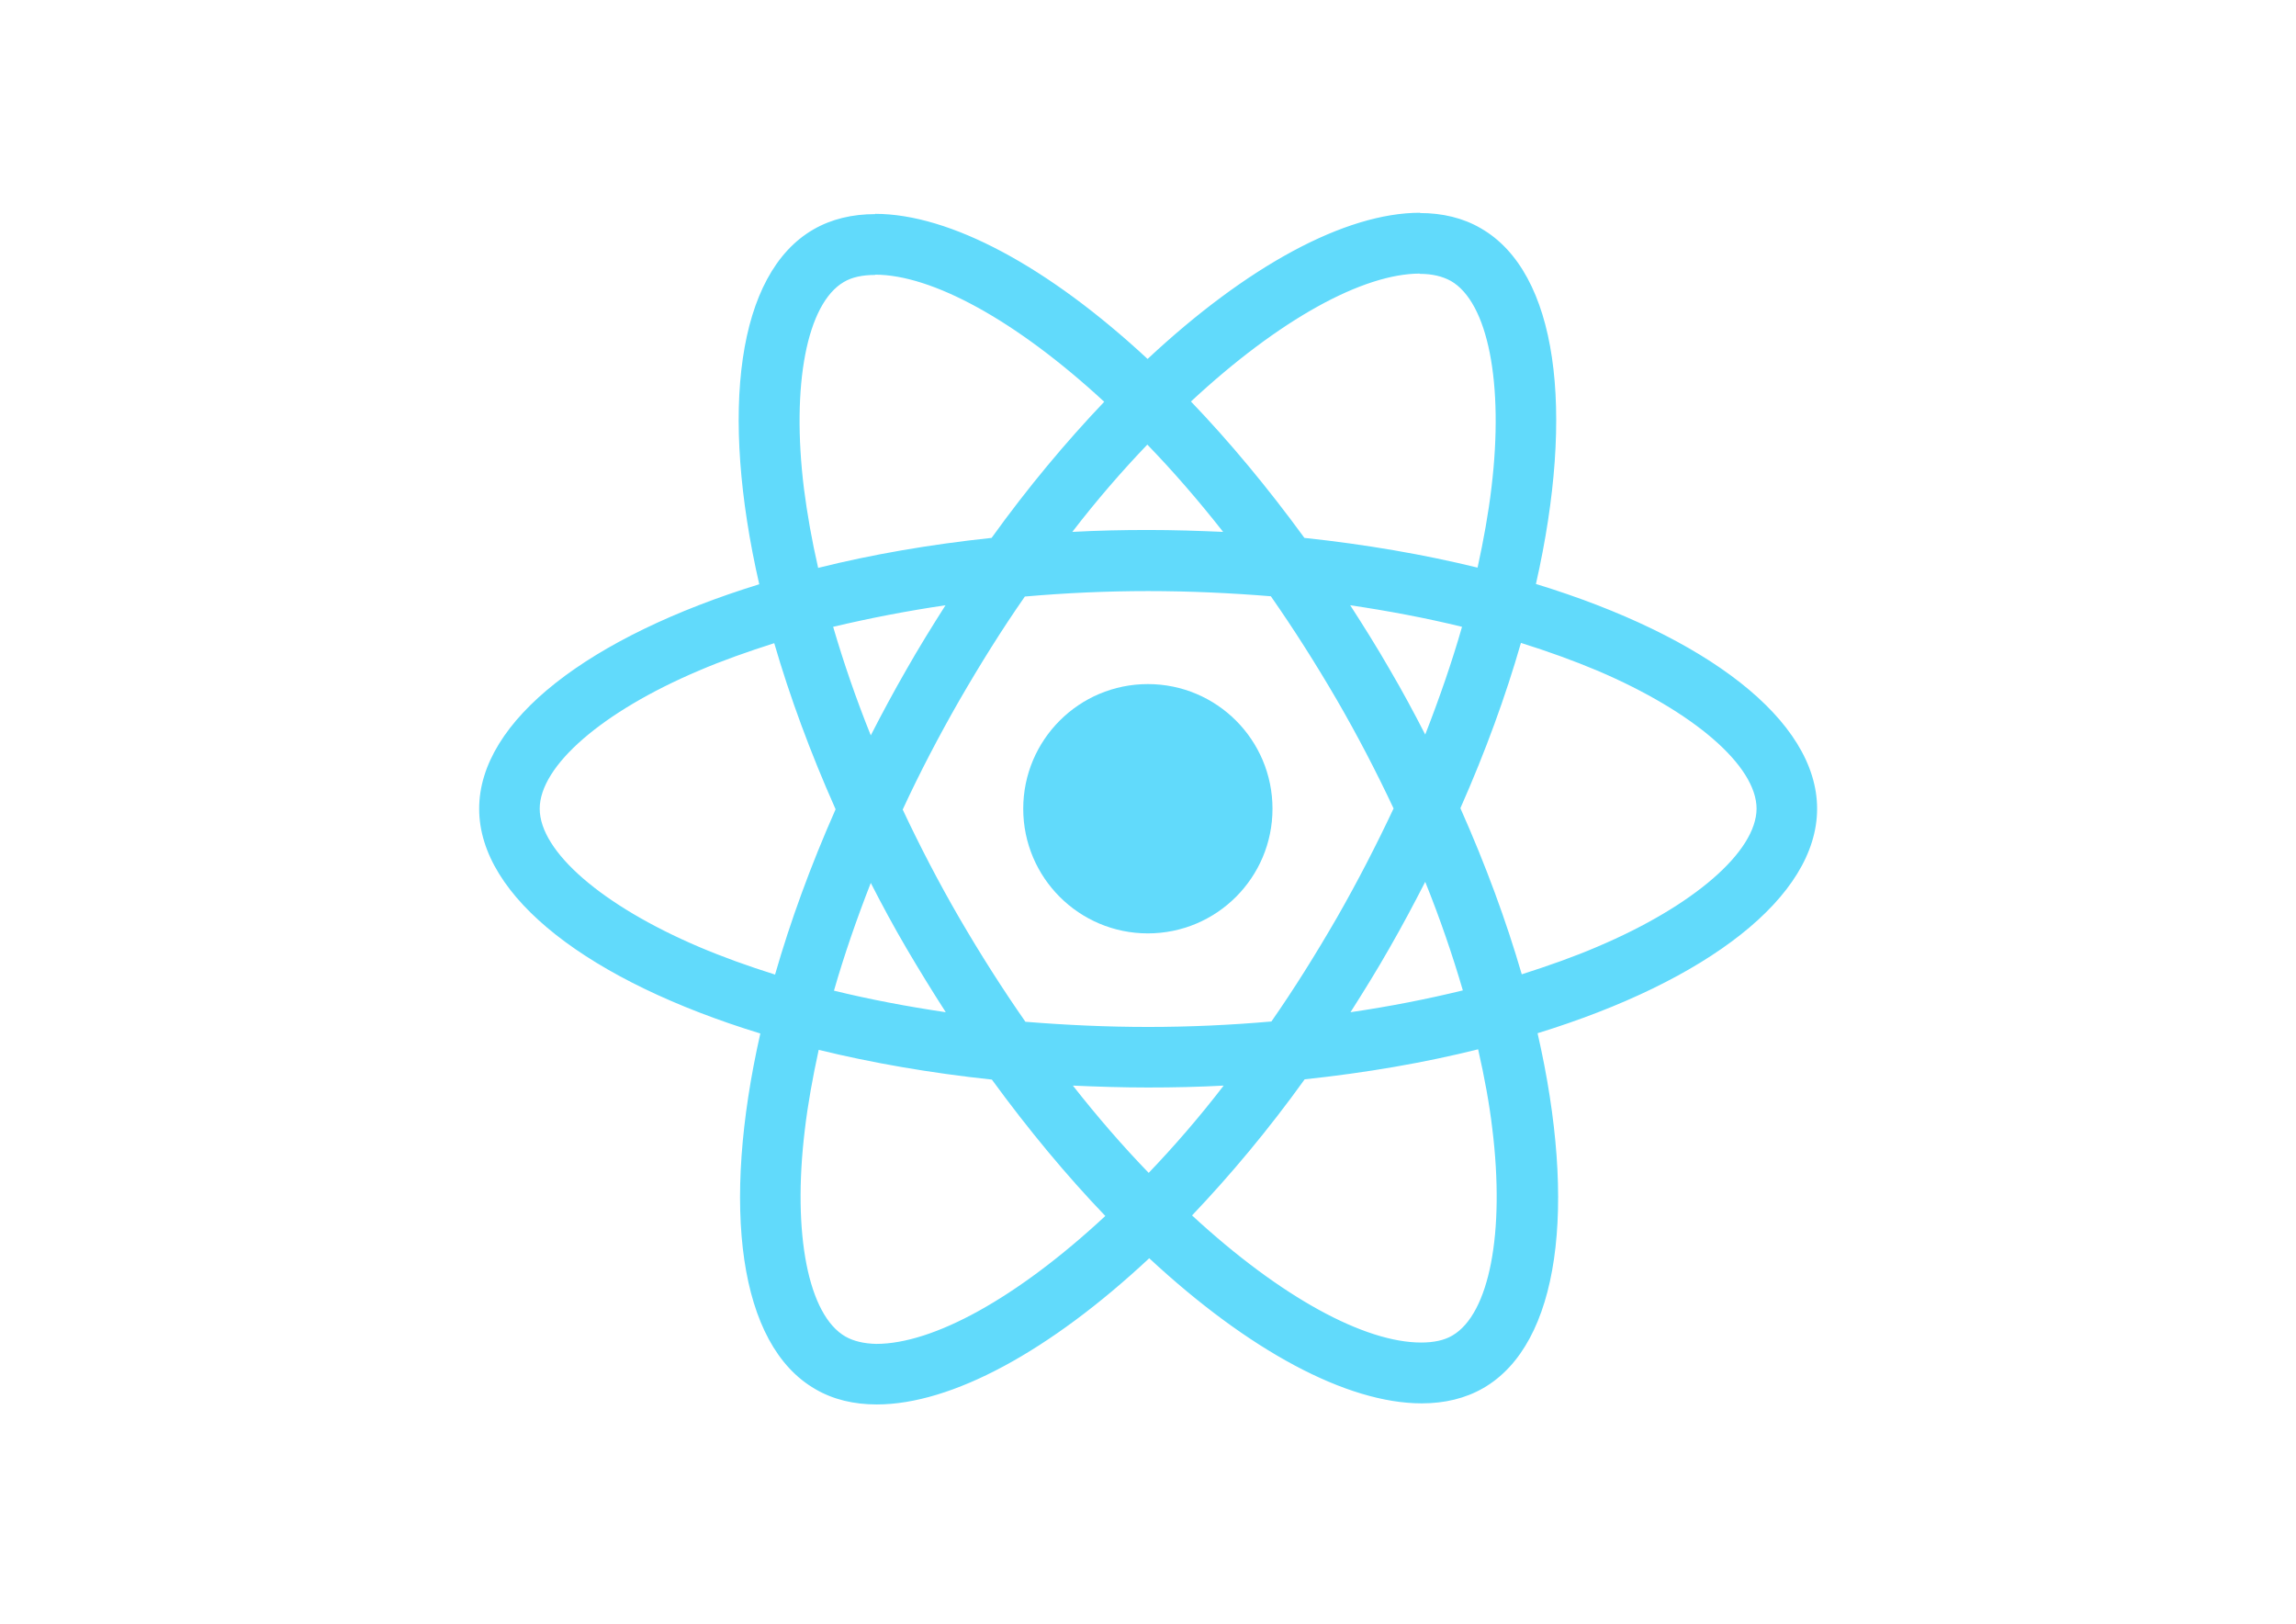
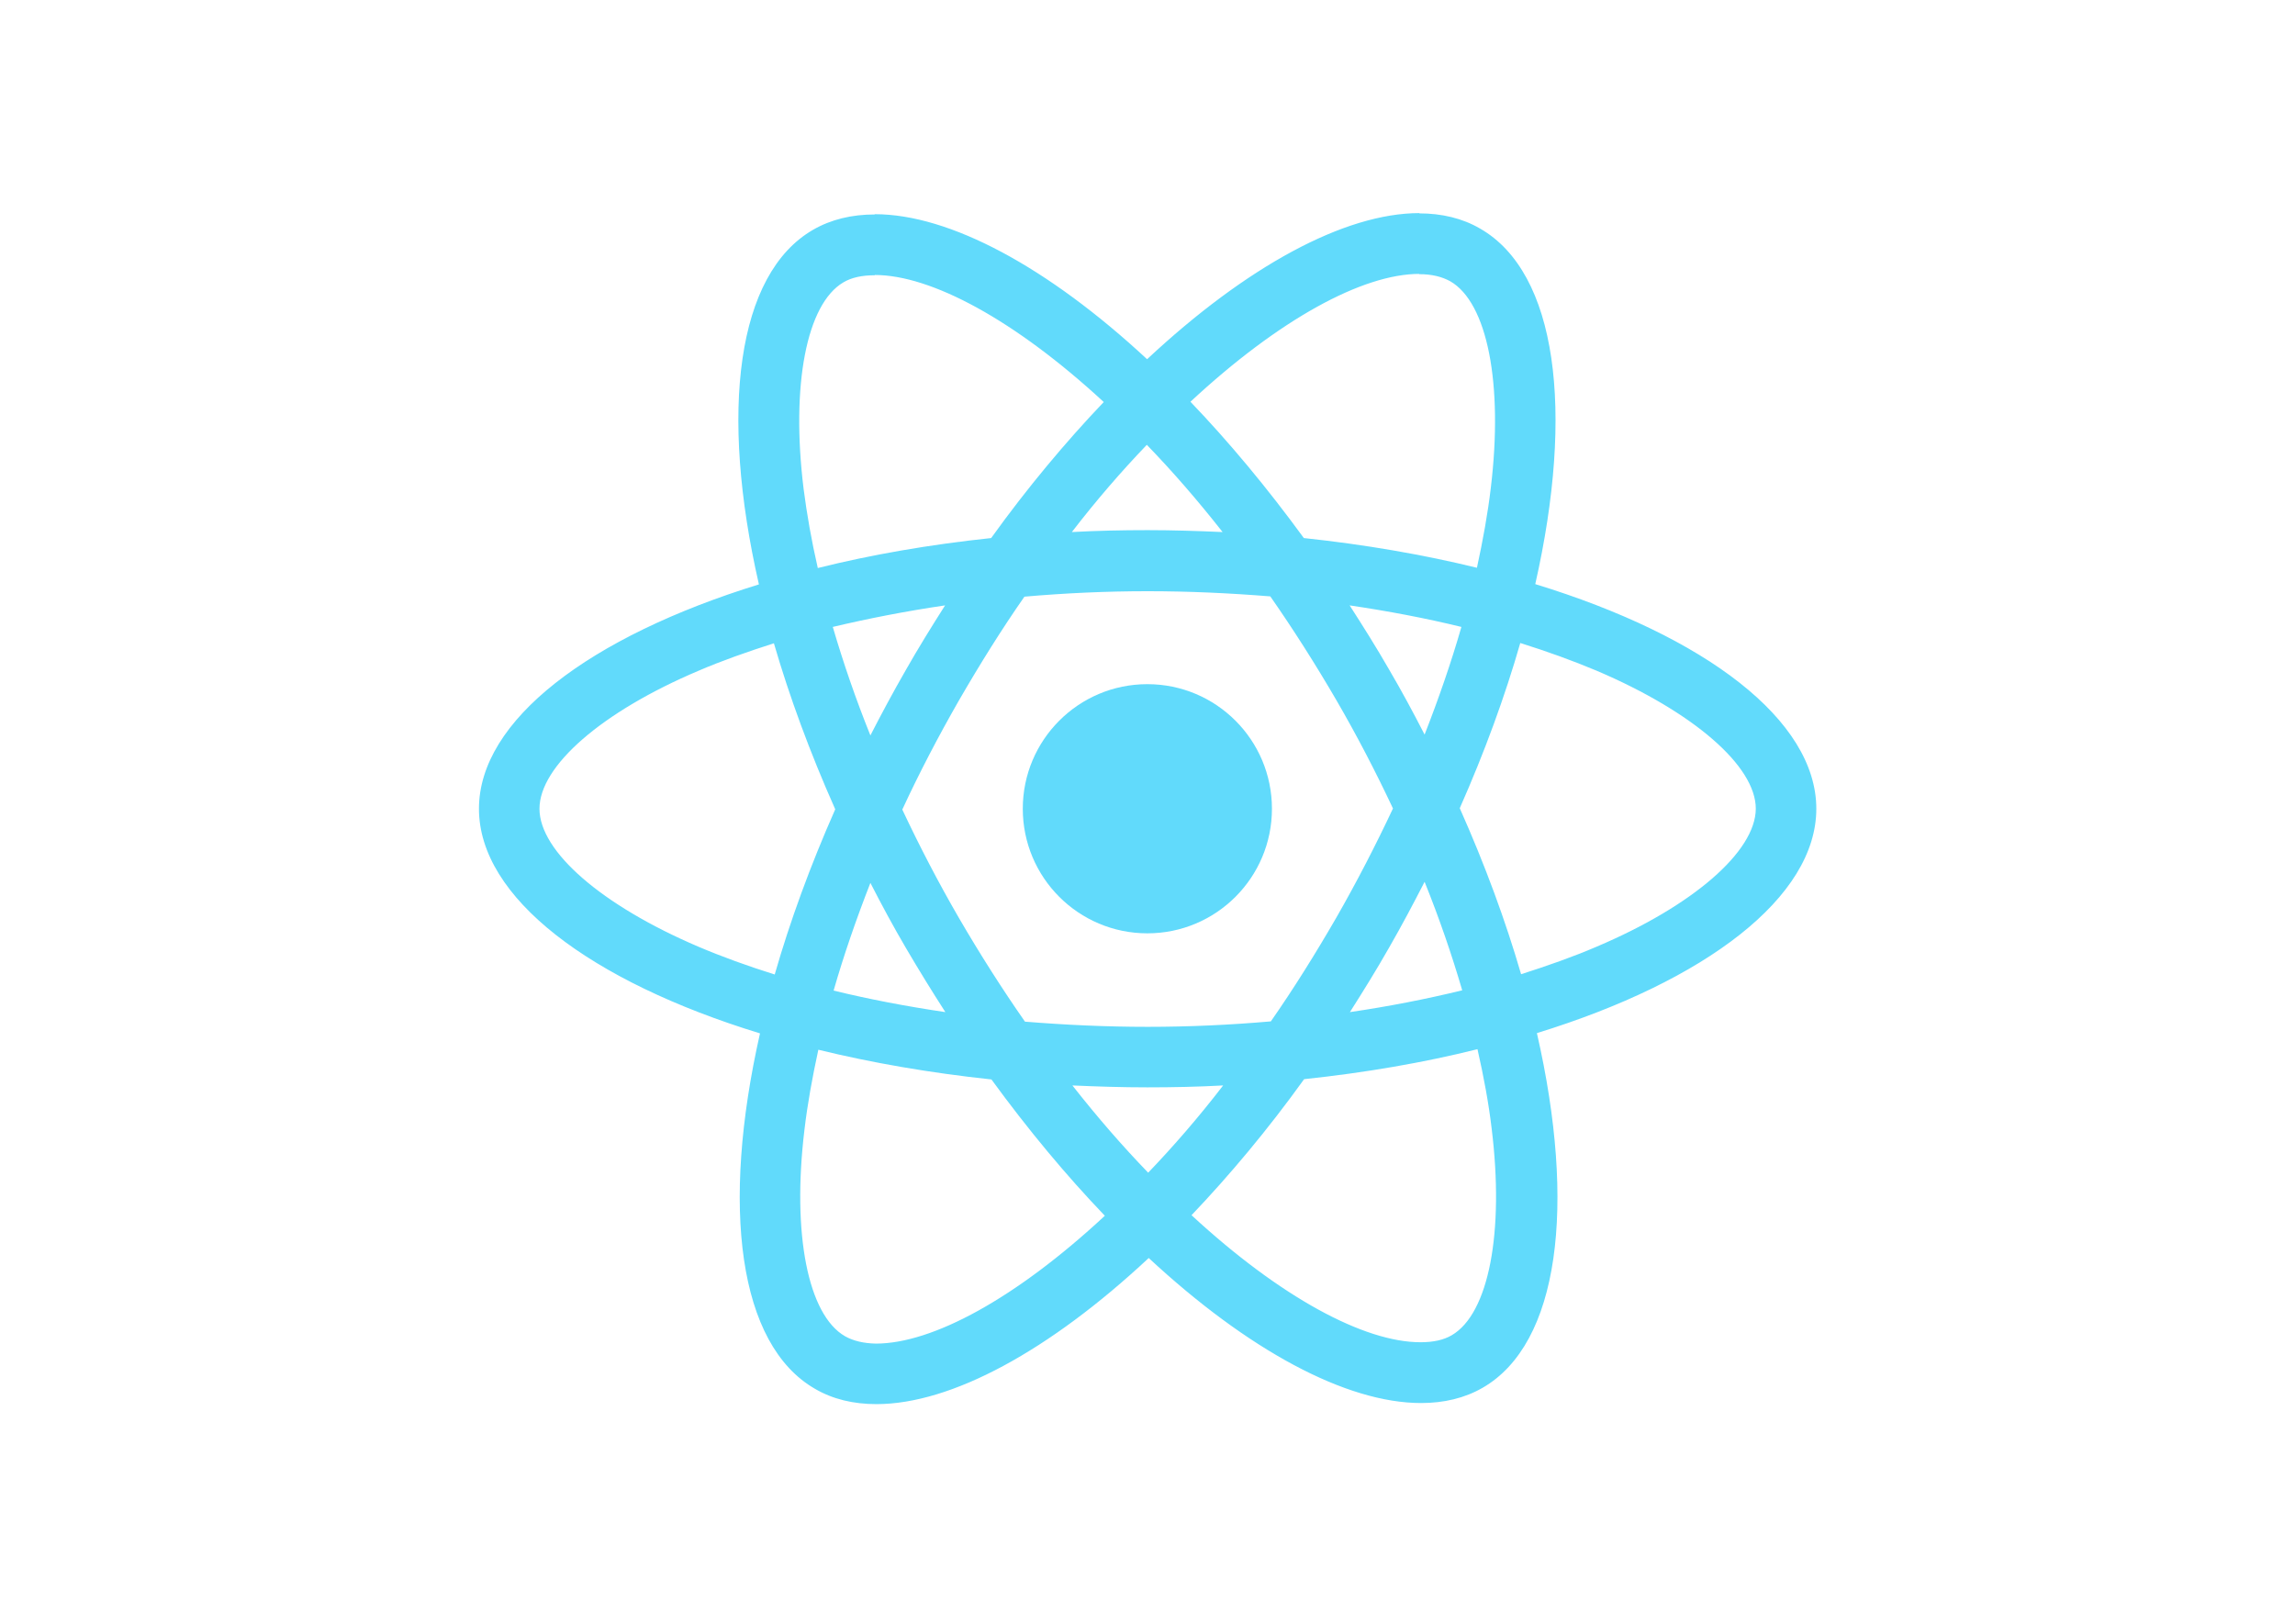
- <svg xmlns="http://www.w3.org/2000/svg" viewBox="0 0 841.9 595.3">
+ <svg xmlns="http://www.w3.org/2000/svg" viewBox="0 0 841.9 595.3" width="200" height="141.5">
  <g fill="#61DAFB">
    <path d="M666.3 296.5c0-32.5-40.7-63.3-103.1-82.4 14.4-63.6 8-114.2-20.2-130.4-6.5-3.8-14.1-5.6-22.4-5.6v22.3c4.6 0 8.3.9 11.4 2.6 13.6 7.8 19.5 37.5 14.9 75.7-1.1 9.4-2.9 19.3-5.1 29.4-19.6-4.8-41-8.5-63.5-10.9-13.5-18.5-27.5-35.3-41.6-50 32.6-30.3 63.2-46.9 84-46.9V78c-27.5 0-63.5 19.6-99.9 53.6-36.4-33.8-72.4-53.2-99.9-53.2v22.3c20.7 0 51.4 16.5 84 46.6-14 14.7-28 31.4-41.3 49.9-22.6 2.4-44 6.1-63.6 11-2.3-10-4-19.7-5.2-29-4.7-38.2 1.1-67.9 14.6-75.8 3-1.8 6.9-2.6 11.5-2.6V78.5c-8.4 0-16 1.8-22.6 5.6-28.1 16.2-34.4 66.7-19.9 130.1-62.2 19.2-102.7 49.9-102.7 82.3 0 32.5 40.7 63.3 103.1 82.4-14.4 63.6-8 114.2 20.2 130.4 6.5 3.8 14.1 5.6 22.5 5.6 27.5 0 63.5-19.6 99.9-53.6 36.4 33.8 72.4 53.2 99.9 53.2 8.4 0 16-1.8 22.6-5.6 28.1-16.2 34.4-66.7 19.9-130.1 62-19.1 102.5-49.9 102.5-82.3zm-130.2-66.7c-3.7 12.9-8.3 26.2-13.5 39.5-4.1-8-8.4-16-13.1-24-4.6-8-9.5-15.8-14.4-23.4 14.2 2.1 27.9 4.7 41 7.9zm-45.8 106.5c-7.8 13.5-15.8 26.3-24.1 38.2-14.9 1.3-30 2-45.2 2-15.1 0-30.2-.7-45-1.9-8.3-11.9-16.4-24.6-24.2-38-7.6-13.1-14.5-26.4-20.8-39.8 6.2-13.4 13.2-26.8 20.7-39.9 7.8-13.5 15.8-26.3 24.1-38.2 14.9-1.3 30-2 45.2-2 15.1 0 30.2.7 45 1.9 8.3 11.9 16.4 24.6 24.2 38 7.6 13.1 14.5 26.4 20.8 39.8-6.3 13.4-13.2 26.8-20.7 39.9zm32.3-13c5.4 13.4 10 26.8 13.8 39.8-13.1 3.2-26.9 5.9-41.2 8 4.9-7.7 9.8-15.6 14.4-23.7 4.6-8 8.9-16.1 13-24.1zM421.2 430c-9.3-9.6-18.6-20.3-27.8-32 9 .4 18.2.7 27.5.7 9.4 0 18.7-.2 27.8-.7-9 11.7-18.3 22.4-27.5 32zm-74.4-58.9c-14.2-2.1-27.9-4.7-41-7.9 3.7-12.9 8.3-26.2 13.5-39.5 4.1 8 8.4 16 13.1 24 4.7 8 9.5 15.8 14.4 23.4zM420.7 163c9.3 9.6 18.6 20.3 27.8 32-9-.4-18.2-.7-27.5-.7-9.4 0-18.7.2-27.8.7 9-11.7 18.3-22.4 27.5-32zm-74 58.9c-4.9 7.7-9.8 15.6-14.4 23.7-4.6 8-8.9 16-13 24-5.4-13.4-10-26.8-13.8-39.8 13.1-3.1 26.9-5.8 41.2-7.9zm-90.5 125.2c-35.4-15.1-58.3-34.9-58.3-50.6 0-15.7 22.9-35.6 58.3-50.6 8.6-3.7 18-7 27.7-10.1 5.7 19.6 13.2 40 22.5 60.9-9.2 20.8-16.6 41.1-22.2 60.6-9.9-3.1-19.3-6.5-28-10.2zM310 490c-13.6-7.8-19.5-37.5-14.9-75.7 1.1-9.4 2.9-19.3 5.1-29.4 19.6 4.8 41 8.5 63.5 10.9 13.5 18.5 27.5 35.3 41.6 50-32.6 30.3-63.2 46.9-84 46.9-4.5-.1-8.3-1-11.3-2.7zm237.2-76.2c4.7 38.2-1.1 67.9-14.6 75.8-3 1.8-6.9 2.6-11.5 2.6-20.7 0-51.4-16.5-84-46.6 14-14.7 28-31.4 41.3-49.9 22.6-2.4 44-6.1 63.6-11 2.3 10.1 4.1 19.8 5.2 29.1zm38.5-66.7c-8.6 3.7-18 7-27.7 10.1-5.7-19.6-13.2-40-22.5-60.9 9.2-20.8 16.6-41.1 22.2-60.6 9.9 3.1 19.3 6.5 28.1 10.2 35.4 15.1 58.3 34.9 58.3 50.6-.1 15.7-23 35.6-58.4 50.6zM320.8 78.4z" />
    <circle cx="420.9" cy="296.5" r="45.7" />
    <path d="M520.5 78.1z" />
  </g>
</svg>
